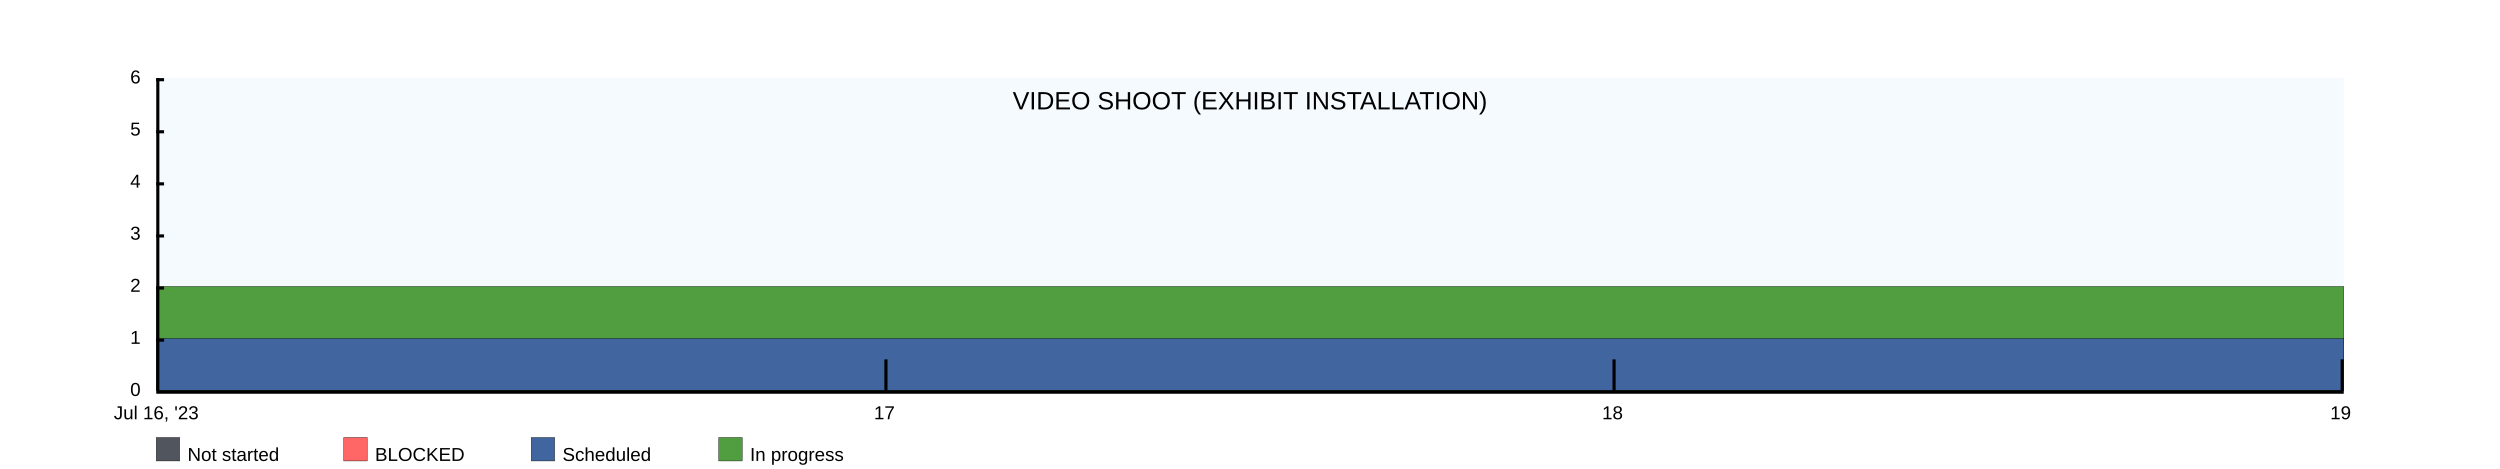
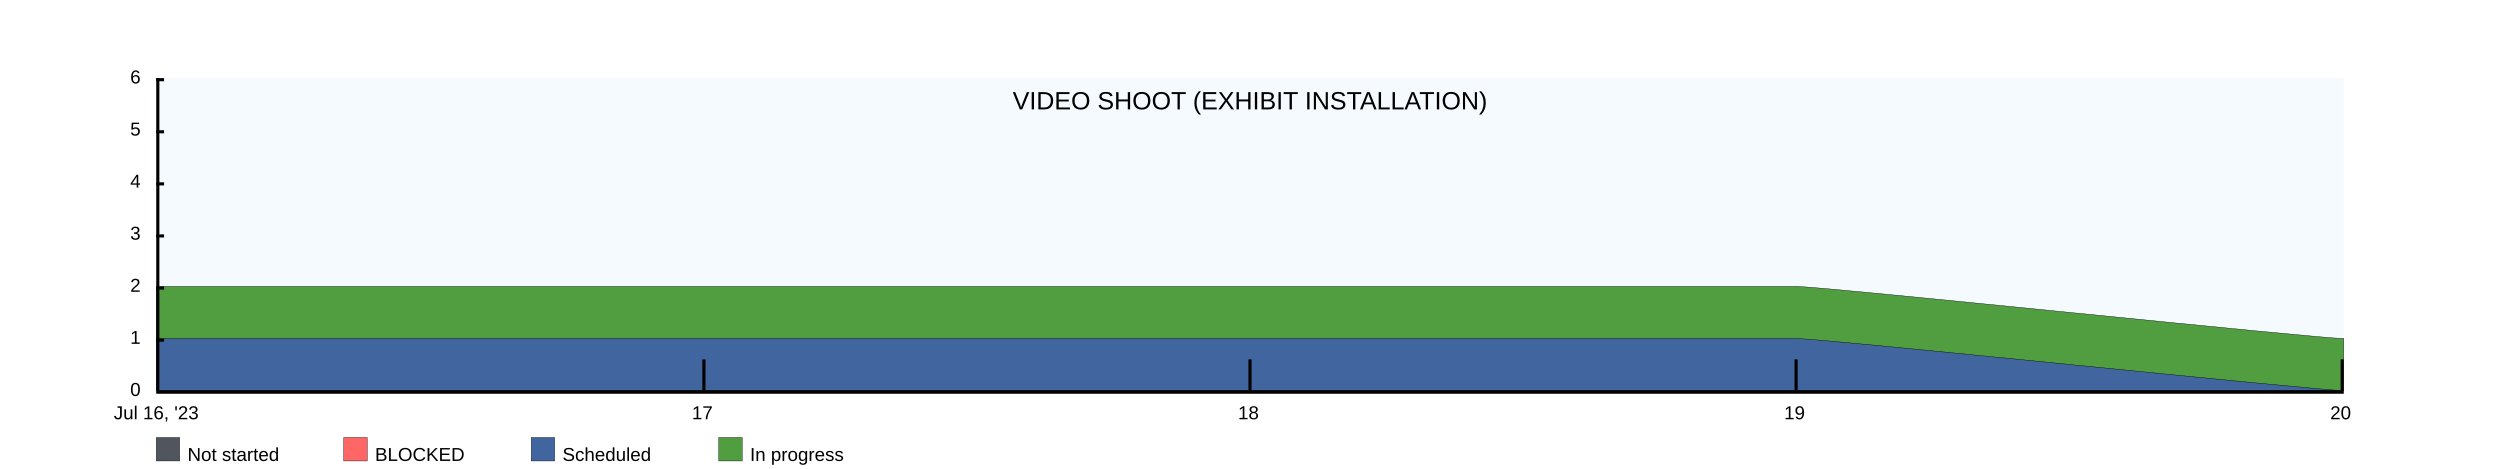
<svg xmlns="http://www.w3.org/2000/svg" width="1600" height="300">
  <rect x="100" y="50" width="1400" height="200" fill="rgba(221, 239, 250, .3)" />
  <clipPath id="theGraph">
    <rect x="100" y="50" width="1400" height="200" fill="black" />
  </clipPath>
  <rect x="100" y="280" width="15" height="15" fill="#51565E" stroke="black" stroke-width="0.25" />
  <text x="120" y="295" font-family="Arial" font-size="12" fill="black">Not started</text>
  <rect x="220" y="280" width="15" height="15" fill="#FF6666" stroke="black" stroke-width="0.25" />
  <text x="240" y="295" font-family="Arial" font-size="12" fill="black">BLOCKED</text>
  <rect x="340" y="280" width="15" height="15" fill="#41659E" stroke="black" stroke-width="0.25" />
  <text x="360" y="295" font-family="Arial" font-size="12" fill="black">Scheduled</text>
  <rect x="460" y="280" width="15" height="15" fill="#519E41" stroke="black" stroke-width="0.25" />
  <text x="480" y="295" font-family="Arial" font-size="12" fill="black">In progress</text>
-   <path d="M 100 183.333 M 100 183.333 C 100 183.333 566.667 183.333 566.667 183.333 C 566.667 183.333 1033.333 183.333 1033.333 183.333 C 1033.333 183.333 1500 183.333 1500 183.333 C 1500 183.333 1500 250 1500 250 C 1500 250 100 250 100 250 Z" fill="#519E41" stroke="black" stroke-width="0.25" />
-   <path d="M 100 216.667 M 100 216.667 C 100 216.667 566.667 216.667 566.667 216.667 C 566.667 216.667 1033.333 216.667 1033.333 216.667 C 1033.333 216.667 1500 216.667 1500 216.667 C 1500 216.667 1500 250 1500 250 C 1500 250 100 250 100 250 Z" fill="#41659E" stroke="black" stroke-width="0.25" />
-   <path d="M 100 250 M 100 250 C 100 250 566.667 250 566.667 250 C 566.667 250 1033.333 250 1033.333 250 C 1033.333 250 1500 250 1500 250 C 1500 250 1500 250 1500 250 C 1500 250 100 250 100 250 Z" fill="#FF6666" stroke="black" stroke-width="0.25" />
-   <path d="M 100 250 M 100 250 C 100 250 566.667 250 566.667 250 C 566.667 250 1033.333 250 1033.333 250 C 1033.333 250 1500 250 1500 250 C 1500 250 1500 250 1500 250 C 1500 250 100 250 100 250 Z" fill="#51565E" stroke="black" stroke-width="0.25" />
+   <path d="M 100 183.333 M 100 183.333 C 100 183.333 450 183.333 450 183.333 C 450 183.333 800 183.333 800 183.333 C 800 183.333 1150 183.333 1150 183.333 C 1166.667 183.333 1483.333 216.667 1500 216.667 C 1500 216.667 1500 250 1500 250 C 1500 250 100 250 100 250 Z" fill="#519E41" stroke="black" stroke-width="0.25" />
+   <path d="M 100 216.667 M 100 216.667 C 100 216.667 450 216.667 450 216.667 C 450 216.667 800 216.667 800 216.667 C 800 216.667 1150 216.667 1150 216.667 C 1166.667 216.667 1483.333 250 1500 250 C 1500 250 1500 250 1500 250 C 1500 250 100 250 100 250 Z" fill="#41659E" stroke="black" stroke-width="0.25" />
+   <path d="M 100 250 M 100 250 C 100 250 450 250 450 250 C 450 250 800 250 800 250 C 800 250 1150 250 1150 250 C 1150 250 1500 250 1500 250 C 1500 250 1500 250 1500 250 C 1500 250 100 250 100 250 Z" fill="#FF6666" stroke="black" stroke-width="0.25" />
+   <path d="M 100 250 M 100 250 C 100 250 450 250 450 250 C 450 250 800 250 800 250 C 800 250 1150 250 1150 250 C 1150 250 1500 250 1500 250 C 1500 250 1500 250 1500 250 C 1500 250 100 250 100 250 Z" fill="#51565E" stroke="black" stroke-width="0.25" />
  <text x="800" y="70" font-family="Arial" font-size="16" fill="black" text-anchor="middle" alignment-baseline="middle">VIDEO SHOOT (EXHIBIT INSTALLATION) </text>
  <rect x="100" y="250" width="1400" height="2" fill="black" />
  <rect x="100" y="50" width="5" height="2" fill="black" />
  <rect x="100" y="83.333" width="5" height="2" fill="black" />
  <rect x="100" y="116.667" width="5" height="2" fill="black" />
  <rect x="100" y="150" width="5" height="2" fill="black" />
  <rect x="100" y="183.333" width="5" height="2" fill="black" />
  <rect x="100" y="216.667" width="5" height="2" fill="black" />
  <text x="90" y="50" font-family="Arial" font-size="12" fill="black" text-anchor="end" dominant-baseline="middle">6</text>
  <text x="90" y="83.333" font-family="Arial" font-size="12" fill="black" text-anchor="end" dominant-baseline="middle">5</text>
  <text x="90" y="116.667" font-family="Arial" font-size="12" fill="black" text-anchor="end" dominant-baseline="middle">4</text>
  <text x="90" y="150" font-family="Arial" font-size="12" fill="black" text-anchor="end" dominant-baseline="middle">3</text>
  <text x="90" y="183.333" font-family="Arial" font-size="12" fill="black" text-anchor="end" dominant-baseline="middle">2</text>
  <text x="90" y="216.667" font-family="Arial" font-size="12" fill="black" text-anchor="end" dominant-baseline="middle">1</text>
  <text x="90" y="250" font-family="Arial" font-size="12" fill="black" text-anchor="end" dominant-baseline="middle">0</text>
  <text x="100" y="260" font-family="Arial" fill="black" text-anchor="middle" dominant-baseline="hanging">Jul 16, '23</text>
-   <text x="566" y="260" font-family="Arial" fill="black" text-anchor="middle" dominant-baseline="hanging">17</text>
-   <text x="1032" y="260" font-family="Arial" fill="black" text-anchor="middle" dominant-baseline="hanging">18</text>
-   <text x="1498" y="260" font-family="Arial" fill="black" text-anchor="middle" dominant-baseline="hanging">19</text>
+   <text x="449.5" y="260" font-family="Arial" fill="black" text-anchor="middle" dominant-baseline="hanging">17</text>
+   <text x="799" y="260" font-family="Arial" fill="black" text-anchor="middle" dominant-baseline="hanging">18</text>
+   <text x="1148.5" y="260" font-family="Arial" fill="black" text-anchor="middle" dominant-baseline="hanging">19</text>
+   <text x="1498" y="260" font-family="Arial" fill="black" text-anchor="middle" dominant-baseline="hanging">20</text>
  <rect x="100" y="50" width="2" height="200" fill="black" />
-   <rect x="566" y="230" width="2" height="20" fill="black" />
-   <rect x="1032" y="230" width="2" height="20" fill="black" />
+   <rect x="449.5" y="230" width="2" height="20" fill="black" />
+   <rect x="799" y="230" width="2" height="20" fill="black" />
+   <rect x="1148.5" y="230" width="2" height="20" fill="black" />
  <rect x="1498" y="230" width="2" height="20" fill="black" />
</svg>
